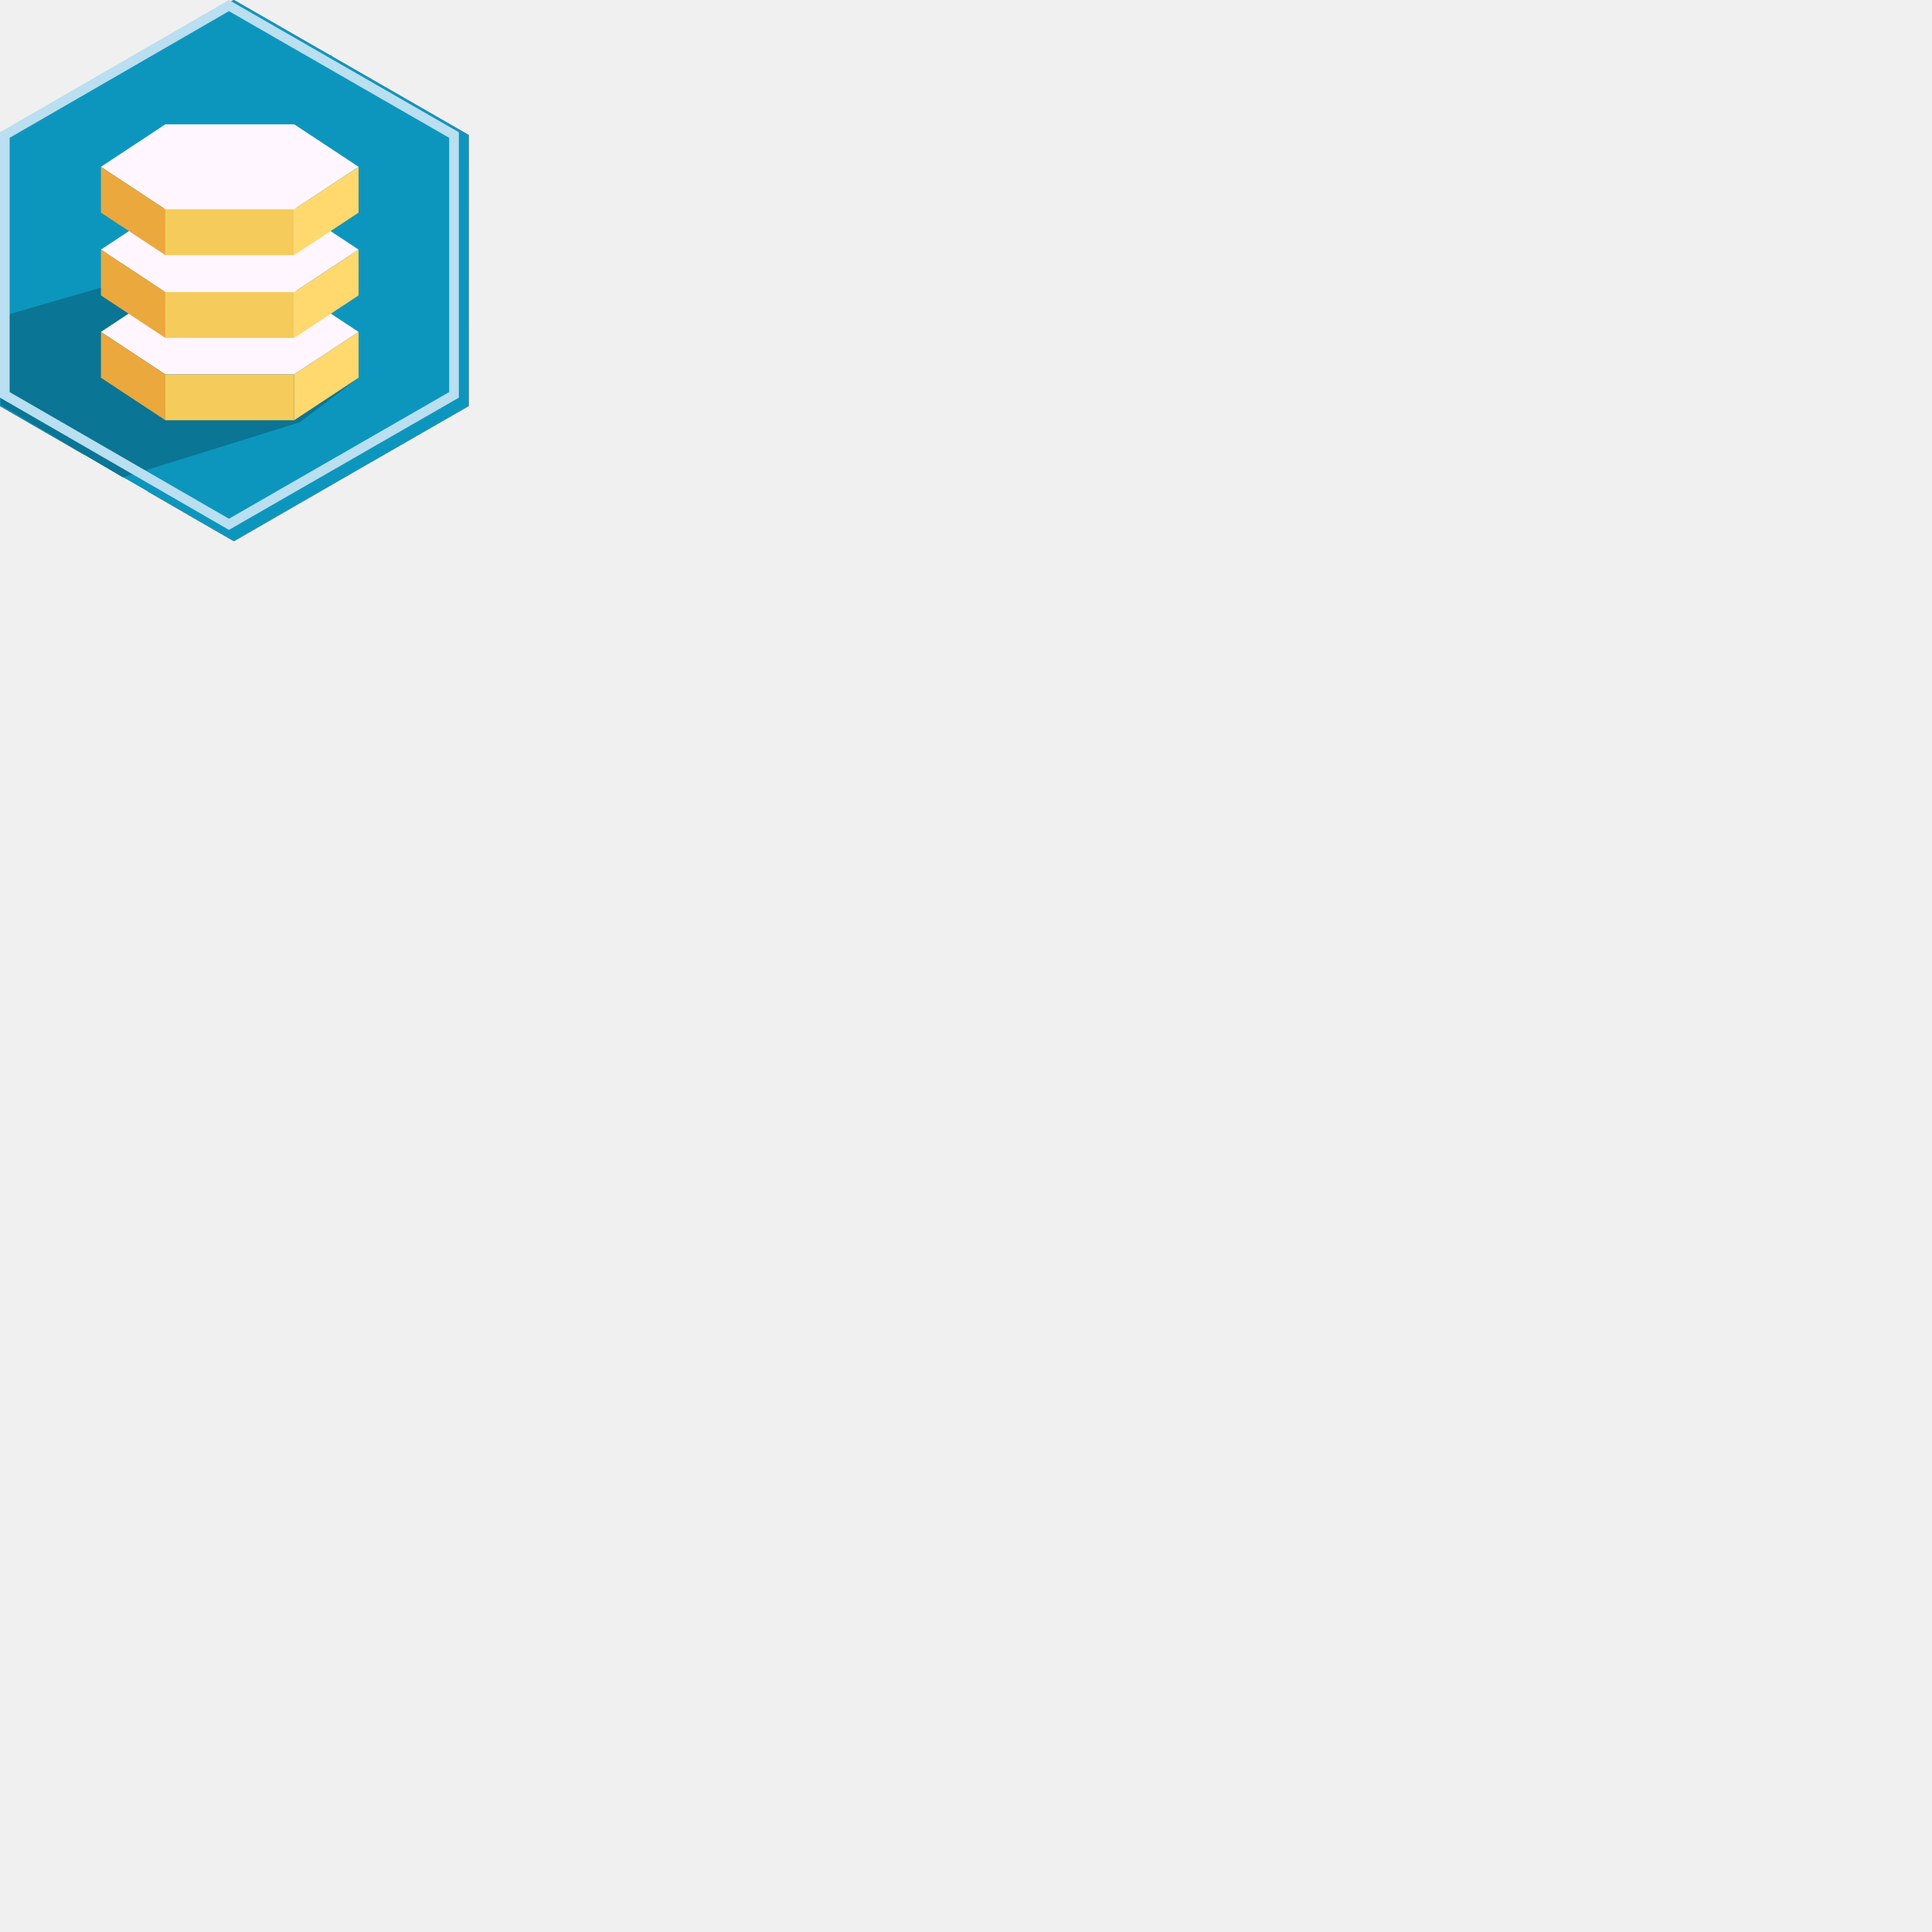
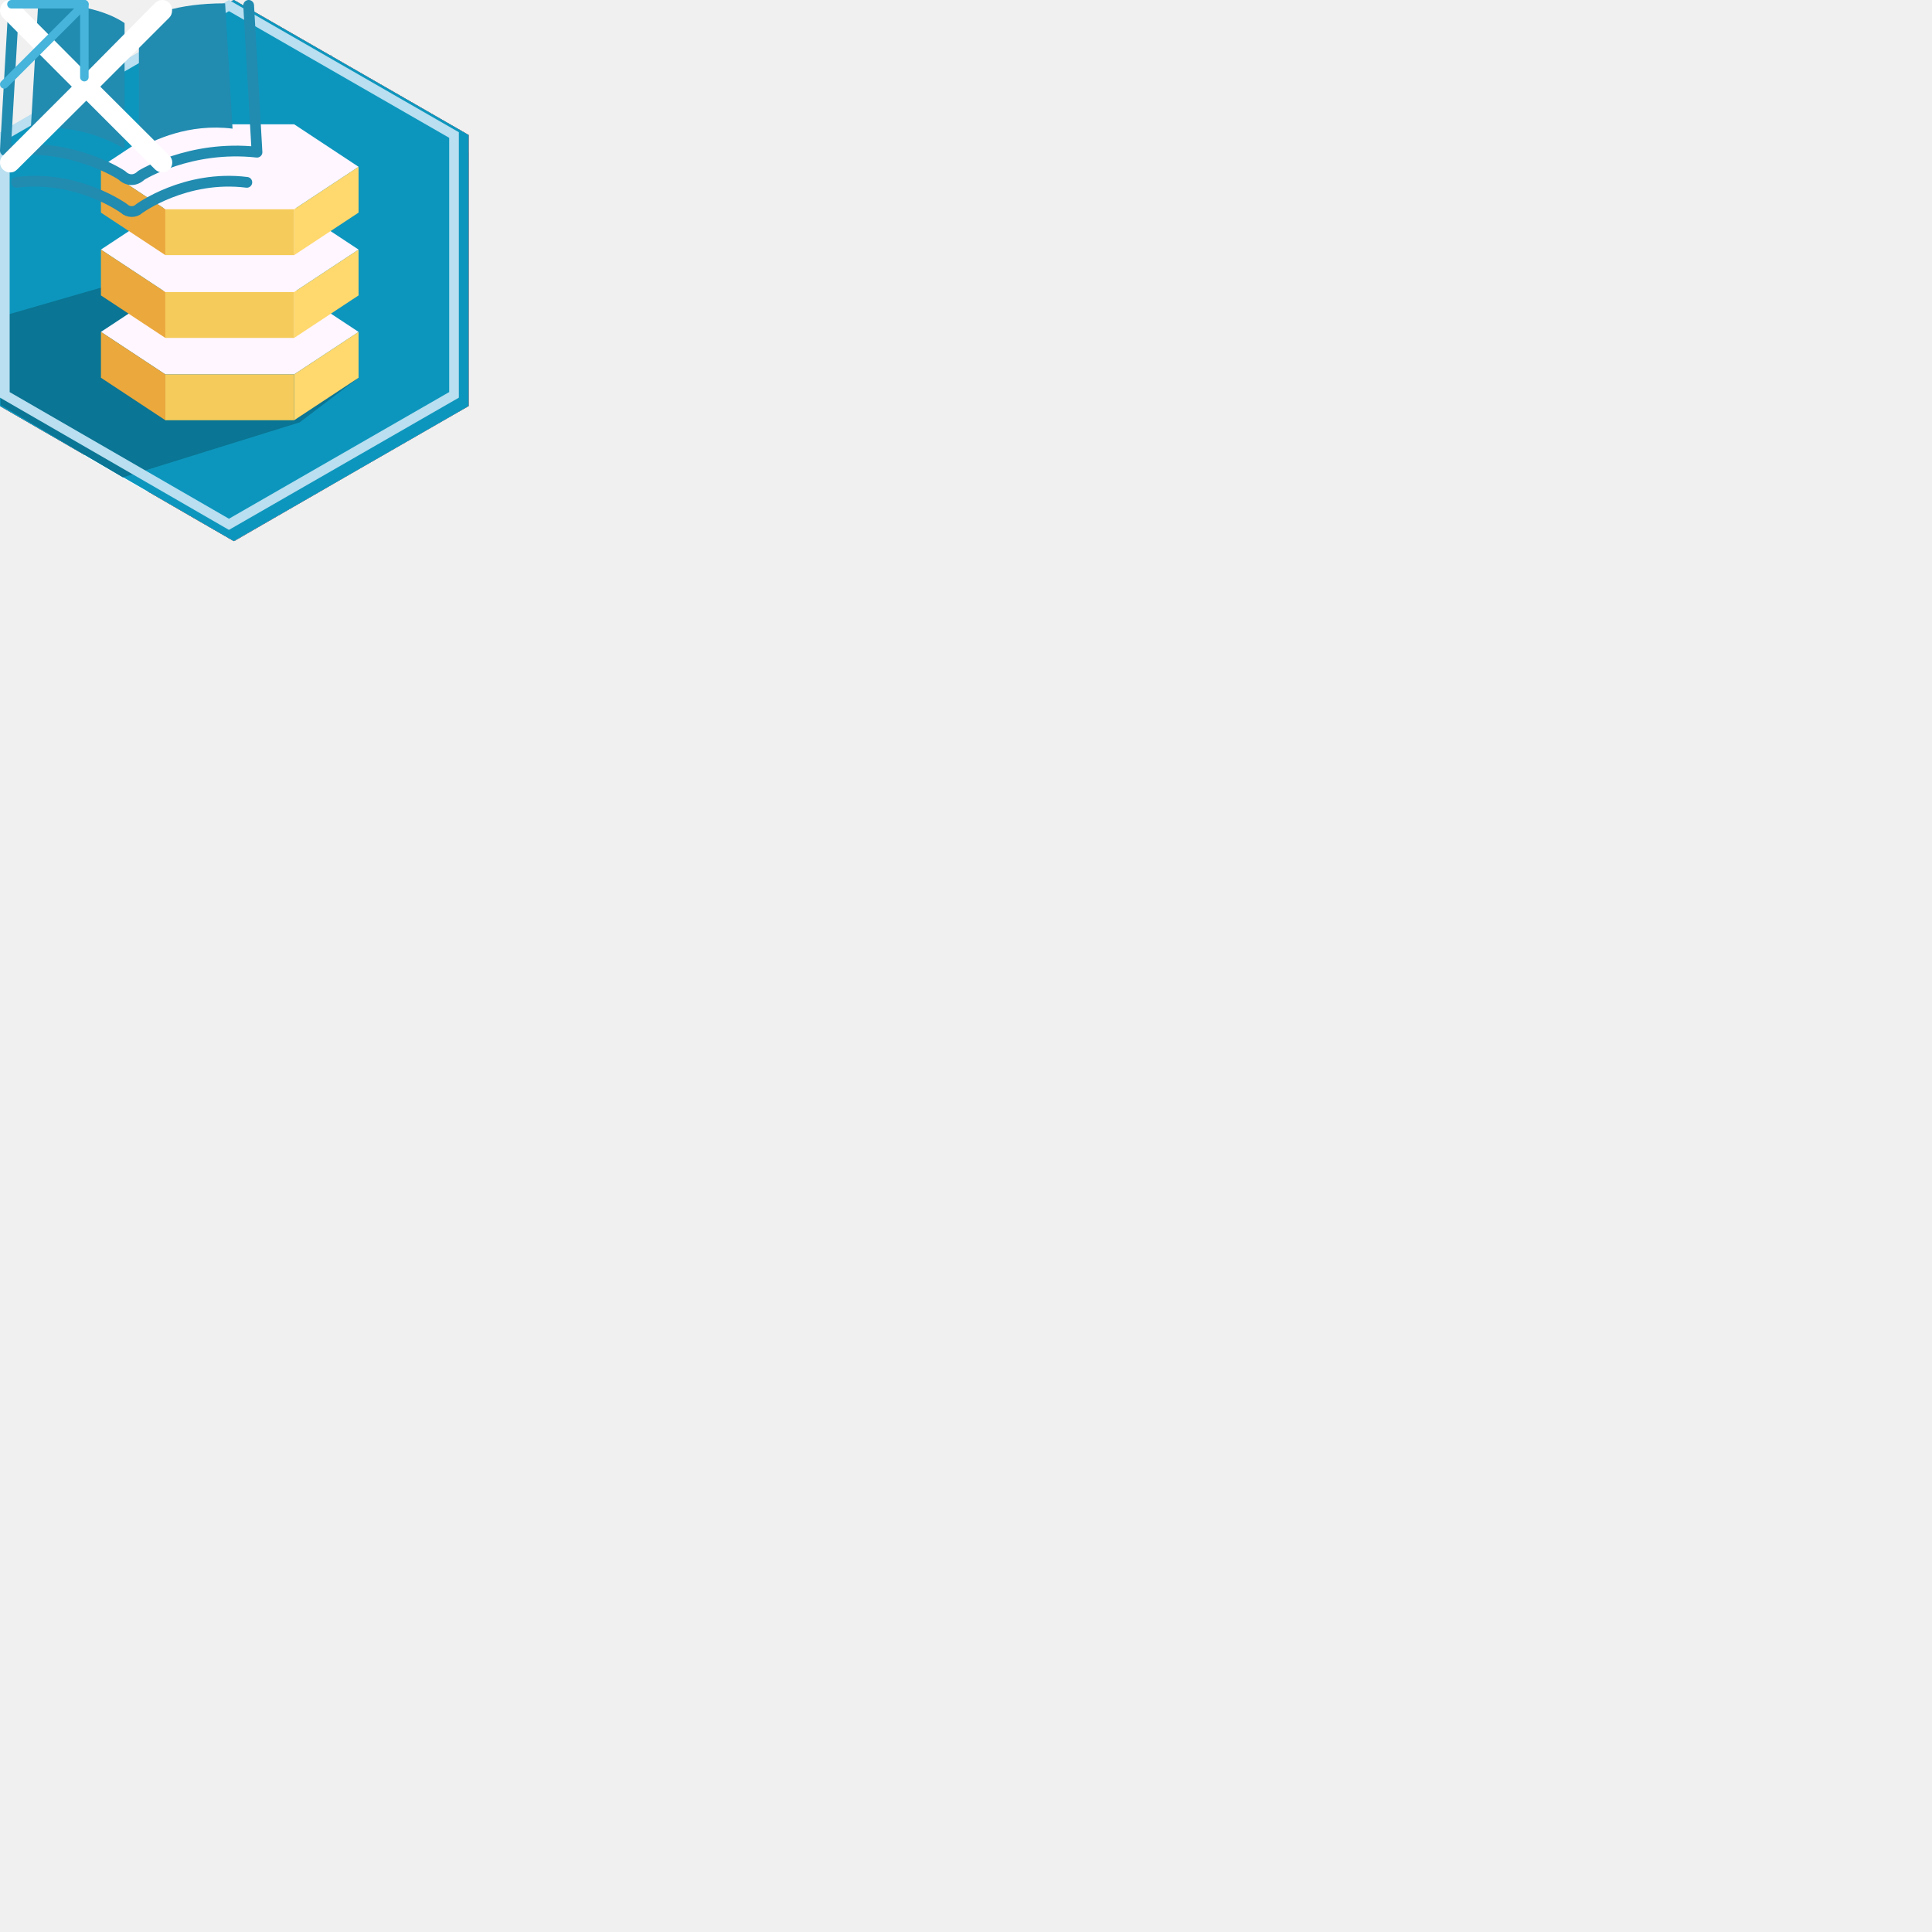
<svg xmlns="http://www.w3.org/2000/svg" xmlns:xlink="http://www.w3.org/1999/xlink" version="1.1" id="Layer_1" x="0px" y="0px" viewBox="0 0 200 200" style="enable-background:new 0 0 200 200;" xml:space="preserve">
  <style type="text/css">
	.st0{fill:#F06368;stroke:#F06368;stroke-width:2;stroke-miterlimit:10;}
	.st1{fill:#CA2128;}
	.st2{fill:url(#SVGID_1_);}
	.st3{fill:#BE2227;}
	.st4{fill:url(#SVGID_2_);}
	.st5{fill:#621310;}
	.st6{fill:url(#SVGID_3_);}
	.st7{fill:#D32034;}
	.st8{fill:url(#SVGID_4_);}
	.st9{fill:url(#SVGID_5_);}
	.st10{fill:url(#SVGID_6_);}
	.st11{fill:url(#SVGID_7_);}
	.st12{fill:#EF4C53;}
	.st13{opacity:0.61;fill:url(#SVGID_8_);enable-background:new    ;}
	.st14{fill:url(#SVGID_9_);}
	.st15{fill:url(#SVGID_10_);}
	.st16{fill:#8FC733;stroke:#8FC733;stroke-width:2;stroke-miterlimit:10;}
	.st17{fill:#FFFFFF;}
	.st18{fill:#8FC733;}
	.st19{fill:#A1CCCC;stroke:#A1CCCC;stroke-width:2;stroke-miterlimit:10;}
	.st20{fill:#FFA3A9;}
	.st21{fill:none;stroke:#C4C9C9;stroke-width:2;stroke-miterlimit:10;}
	.st22{fill:#ABB0B0;}
	.st23{fill:#FFCC66;stroke:#FFCC66;stroke-width:2;stroke-miterlimit:10;}
	.st24{fill:#3672A7;}
	.st25{fill:#F1AA1D;}
	.st26{fill:#DFDFDF;stroke:#DFDFDF;stroke-width:2;stroke-miterlimit:10;}
	.st27{fill:#4A81AB;}
	.st28{fill:#5EA5DB;}
	.st29{fill:#AAC1D6;}
	.st30{fill:none;stroke:#5EA5DB;stroke-width:2;stroke-miterlimit:10;}
	.st31{fill:none;stroke:#5EA5DB;stroke-width:2;stroke-miterlimit:10;stroke-dasharray:3.581,2.387;}
	.st32{fill:none;stroke:#5EA5DB;stroke-width:2;stroke-miterlimit:10;stroke-dasharray:3.119,2.079;}
	.st33{fill:none;stroke:#5EA5DB;stroke-width:2;stroke-miterlimit:10;stroke-dasharray:3.119,2.08;}
	.st34{fill:none;stroke:#5EA5DB;stroke-width:2;stroke-miterlimit:10;stroke-dasharray:3.12,2.08;}
	.st35{fill:#B07C5C;stroke:#B07C5C;stroke-width:2;stroke-miterlimit:10;}
	.st36{fill:#DFDFDF;}
	.st37{clip-path:url(#SVGID_12_);fill:#D69F72;}
	.st38{clip-path:url(#SVGID_14_);fill:#B37E5D;}
	.st39{fill:none;stroke:#FFFFFF;stroke-width:3;stroke-miterlimit:10;}
	.st40{fill:none;stroke:#DFDFDF;stroke-linecap:round;stroke-miterlimit:10;}
	.st41{fill:none;stroke:#FFFFFF;stroke-width:2;stroke-miterlimit:10;}
	.st42{fill:#9CB3F0;stroke:#9CB3F0;stroke-width:2;stroke-miterlimit:10;}
	.st43{fill:#52638F;}
	.st44{fill:#374E78;}
	.st45{fill:#2D3652;}
	.st46{fill:#FF3030;stroke:#FF3030;stroke-width:2;stroke-miterlimit:10;}
	.st47{fill:#B32222;}
	.st48{fill:#FF0000;}
	.st49{fill:#5ECC81;stroke:#5ECC81;stroke-width:2;stroke-miterlimit:10;}
	.st50{fill:#1F8B35;}
	.st51{fill:#2BA240;}
	.st52{fill:none;stroke:#D6CBA6;stroke-miterlimit:10;}
	.st53{fill:#7197EE;stroke:#7197EE;stroke-width:2;stroke-miterlimit:10;}
	.st54{fill:#4A67A8;}
	.st55{fill:#FFC88D;}
	.st56{fill:url(#path3352_1_);}
	.st57{fill:url(#path4028_1_);}
	.st58{fill:#002B64;}
	.st59{fill:#678AD9;}
	.st60{fill:#394E80;}
	.st61{fill:#C7FFFA;}
	.st62{fill:#D1DEE8;stroke:#D1DEE8;stroke-width:2;stroke-miterlimit:10;}
	.st63{fill:#3D8EC9;}
	.st64{fill:#2C668F;}
	.st65{fill:#DB2317;stroke:#DB2317;stroke-width:2;stroke-miterlimit:10;}
	.st66{fill:#AB1B12;}
	.st67{fill:#FF3226;}
	.st68{fill:#F25C5C;stroke:#F25C5C;stroke-width:2;stroke-miterlimit:10;}
	.st69{fill:#FCFCFC;}
	.st70{fill:#FF8754;}
	.st71{fill:#35C7F0;stroke:#35C7F0;stroke-width:2;stroke-miterlimit:10;}
	.st72{fill:#FFD56B;}
	.st73{fill:#FFEE9E;}
	.st74{fill:#FFFCE6;}
	.st75{fill:#0D96BD;stroke:#0D96BD;stroke-width:2;stroke-miterlimit:10;}
	.st76{fill:#0A7594;}
	.st77{fill:#FFF6FF;}
	.st78{fill:#FFD86E;}
	.st79{fill:#F5CC5B;}
	.st80{fill:#EBA83D;}
	.st81{fill:none;stroke:#B9DFF0;stroke-miterlimit:10;}
+ 	.st82{fill:none;stroke:#218BB0;stroke-width:1.113;stroke-linecap:round;stroke-linejoin:round;}
+ 	.st83{fill:#218BB0;}
+ 	.st84{fill:none;stroke:#46B4DB;stroke-width:0.88;stroke-linecap:round;stroke-linejoin:round;}
</style>
  <g id="hex-ruby_x60_49x57">
    <polygon id="_x3E_bg" class="st0" points="47.5,41.454 24.2,54.854 1,41.454 1,14.554 24.2,1.154 47.5,14.554  " />
    <path class="st1" d="M25,34.354" />
-     <linearGradient id="SVGID_1_" gradientUnits="userSpaceOnUse" x1="38.748" y1="-769.85" x2="29.896" y2="-812.843" gradientTransform="matrix(1 0 0 1 0 840)">
+     <linearGradient id="SVGID_1_" gradientUnits="userSpaceOnUse" x1="38.748" y1="971.85" x2="29.896" y2="1014.843" gradientTransform="matrix(1 0 0 -1 0 1042)">
      <stop offset="0" style="stop-color:#EF4C53" />
      <stop offset="0.165" style="stop-color:#EB4A51" />
      <stop offset="0.336" style="stop-color:#DE454B" />
      <stop offset="0.51" style="stop-color:#CA3D41" />
      <stop offset="0.687" style="stop-color:#AC3133" />
      <stop offset="0.863" style="stop-color:#872221" />
      <stop offset="1" style="stop-color:#651410" />
    </linearGradient>
    <polygon class="st2" points="37.9,34.354 30.6,25.754 25,35.054  " />
    <polygon class="st3" points="30.6,25.754 36.5,21.854 37.9,34.354  " />
-     <linearGradient id="SVGID_2_" gradientUnits="userSpaceOnUse" x1="55.923" y1="-803.806" x2="34.114" y2="-815.501" gradientTransform="matrix(1 0 0 1 0 840)">
+     <linearGradient id="SVGID_2_" gradientUnits="userSpaceOnUse" x1="55.923" y1="1005.806" x2="34.114" y2="1017.501" gradientTransform="matrix(1 0 0 -1 0 1042)">
      <stop offset="0" style="stop-color:#EF4C53" />
      <stop offset="0.165" style="stop-color:#EB4A51" />
      <stop offset="0.336" style="stop-color:#DE454B" />
      <stop offset="0.51" style="stop-color:#CA3D41" />
      <stop offset="0.687" style="stop-color:#AC3133" />
      <stop offset="0.863" style="stop-color:#872221" />
      <stop offset="1" style="stop-color:#651410" />
    </linearGradient>
    <polygon class="st4" points="37.9,34.354 44,25.754 36.5,17.954 36.5,21.854  " />
    <polygon class="st5" points="12.1,34.354 19.4,25.754 25,35.054  " />
    <polygon class="st3" points="19.4,25.754 13.4,21.854 12.1,34.354  " />
    <polygon class="st3" points="19.4,25.754 13.4,21.854 12.1,34.354  " />
-     <linearGradient id="SVGID_3_" gradientUnits="userSpaceOnUse" x1="10.871" y1="-806.807" x2="14.561" y2="-813.073" gradientTransform="matrix(1 0 0 1 0 840)">
+     <linearGradient id="SVGID_3_" gradientUnits="userSpaceOnUse" x1="10.871" y1="1008.807" x2="14.561" y2="1015.073" gradientTransform="matrix(1 0 0 -1 0 1042)">
      <stop offset="0" style="stop-color:#FFFFFF" />
      <stop offset="1" style="stop-color:#FFFFFF;stop-opacity:0" />
    </linearGradient>
    <polygon class="st6" points="19.4,25.754 13.4,21.854 12.1,34.354  " />
    <polygon class="st7" points="12.1,33.654 5.9,25.754 13.4,17.954 13.4,21.854  " />
-     <linearGradient id="SVGID_4_" gradientUnits="userSpaceOnUse" x1="20.151" y1="-818.513" x2="9.336" y2="-812.204" gradientTransform="matrix(1 0 0 1 0 840)">
+     <linearGradient id="SVGID_4_" gradientUnits="userSpaceOnUse" x1="20.151" y1="1020.513" x2="9.336" y2="1014.204" gradientTransform="matrix(1 0 0 -1 0 1042)">
      <stop offset="0" style="stop-color:#FFFFFF" />
      <stop offset="1" style="stop-color:#FFFFFF;stop-opacity:0" />
    </linearGradient>
    <polygon class="st8" points="12.1,33.654 5.9,25.754 13.4,17.954 13.4,21.854  " />
-     <linearGradient id="SVGID_5_" gradientUnits="userSpaceOnUse" x1="5.879" y1="-810.298" x2="23.305" y2="-820.184" gradientTransform="matrix(1 0 0 1 0 840)">
+     <linearGradient id="SVGID_5_" gradientUnits="userSpaceOnUse" x1="5.879" y1="1012.298" x2="23.305" y2="1022.184" gradientTransform="matrix(1 0 0 -1 0 1042)">
      <stop offset="0" style="stop-color:#621310" />
      <stop offset="0.172" style="stop-color:#661312;stop-opacity:0.828" />
      <stop offset="0.351" style="stop-color:#731418;stop-opacity:0.649" />
      <stop offset="0.533" style="stop-color:#871621;stop-opacity:0.467" />
      <stop offset="0.717" style="stop-color:#A5182E;stop-opacity:0.283" />
      <stop offset="0.901" style="stop-color:#CA1A3F;stop-opacity:0.099" />
      <stop offset="1" style="stop-color:#E11C4A;stop-opacity:0" />
    </linearGradient>
    <polygon class="st9" points="12.1,33.654 5.9,25.754 13.4,17.954 13.4,21.854  " />
-     <linearGradient id="SVGID_6_" gradientUnits="userSpaceOnUse" x1="20.44" y1="-814.449" x2="26.862" y2="-810.215" gradientTransform="matrix(1 0 0 1 0 840)">
+     <linearGradient id="SVGID_6_" gradientUnits="userSpaceOnUse" x1="20.44" y1="1016.449" x2="26.862" y2="1012.215" gradientTransform="matrix(1 0 0 -1 0 1042)">
      <stop offset="0" style="stop-color:#EE3A3F" />
      <stop offset="1" style="stop-color:#AC2125" />
    </linearGradient>
    <polygon class="st10" points="25,25.754 19.4,25.754 19.4,25.754 25,35.054 30.6,25.754 30.6,25.754  " />
-     <linearGradient id="SVGID_7_" gradientUnits="userSpaceOnUse" x1="17.976" y1="-805.296" x2="27.318" y2="-814.806" gradientTransform="matrix(1 0 0 1 0 840)">
+     <linearGradient id="SVGID_7_" gradientUnits="userSpaceOnUse" x1="17.976" y1="1007.296" x2="27.318" y2="1016.806" gradientTransform="matrix(1 0 0 -1 0 1042)">
      <stop offset="0" style="stop-color:#FFFFFF" />
      <stop offset="1" style="stop-color:#FFFFFF;stop-opacity:0.42" />
    </linearGradient>
    <polygon class="st11" points="25,25.754 19.4,25.754 19.4,25.754 25,35.054 30.6,25.754 30.6,25.754  " />
    <polygon class="st12" points="31.4,14.854 25,14.854 18.5,14.854 13.4,17.954 13.4,21.854 19.4,25.754 25,25.754 30.6,25.754    36.5,21.854 36.5,17.954  " />
-     <linearGradient id="SVGID_8_" gradientUnits="userSpaceOnUse" x1="40.506" y1="-838.734" x2="23.36" y2="-818.19" gradientTransform="matrix(1 0 0 1 0 840)">
+     <linearGradient id="SVGID_8_" gradientUnits="userSpaceOnUse" x1="40.506" y1="1040.734" x2="23.36" y2="1020.19" gradientTransform="matrix(1 0 0 -1 0 1042)">
      <stop offset="0" style="stop-color:#FFFFFF" />
      <stop offset="1" style="stop-color:#FFFFFF;stop-opacity:0" />
    </linearGradient>
    <polygon class="st13" points="31.4,14.854 25,14.854 18.5,14.854 13.4,17.954 13.4,21.854 19.4,25.754 25,25.754 30.6,25.754    36.5,21.854 36.5,17.954  " />
    <polygon class="st1" points="25,35.054 25,43.854 37.9,34.354  " />
-     <linearGradient id="SVGID_9_" gradientUnits="userSpaceOnUse" x1="47.802" y1="-788.319" x2="14.157" y2="-806.36" gradientTransform="matrix(1 0 0 1 0 840)">
+     <linearGradient id="SVGID_9_" gradientUnits="userSpaceOnUse" x1="47.802" y1="990.319" x2="14.157" y2="1008.36" gradientTransform="matrix(1 0 0 -1 0 1042)">
      <stop offset="0" style="stop-color:#EF4C53" />
      <stop offset="0.165" style="stop-color:#EB4A51" />
      <stop offset="0.336" style="stop-color:#DE454B" />
      <stop offset="0.51" style="stop-color:#CA3D41" />
      <stop offset="0.687" style="stop-color:#AC3133" />
      <stop offset="0.863" style="stop-color:#872221" />
      <stop offset="1" style="stop-color:#651410" />
    </linearGradient>
    <polygon class="st14" points="25,35.054 25,35.054 12.1,34.354 25,43.854 25,43.854  " />
-     <linearGradient id="SVGID_10_" gradientUnits="userSpaceOnUse" x1="13.4" y1="-818.146" x2="13.4" y2="-818.146" gradientTransform="matrix(1 0 0 1 0 840)">
+     <linearGradient id="SVGID_10_" gradientUnits="userSpaceOnUse" x1="13.4" y1="1020.146" x2="13.4" y2="1020.146" gradientTransform="matrix(1 0 0 -1 0 1042)">
      <stop offset="0" style="stop-color:#EF4C53" />
      <stop offset="0.165" style="stop-color:#EB4A51" />
      <stop offset="0.336" style="stop-color:#DE454B" />
      <stop offset="0.51" style="stop-color:#CA3D41" />
      <stop offset="0.687" style="stop-color:#AC3133" />
      <stop offset="0.863" style="stop-color:#872221" />
      <stop offset="1" style="stop-color:#651410" />
    </linearGradient>
    <path class="st15" d="M13.4,21.854" />
  </g>
  <g id="hex-node_x60_49x57">
    <polygon id="_x3E_bg_2_" class="st16" points="47.5,41.454 24.2,54.854 1,41.454 1,14.554 24.2,1.154 47.5,14.554  " />
    <polygon class="st17" points="24.251,10.968 39.75,19.849 39.75,37.613 24.251,46.495 8.75,37.613 8.75,19.849  " />
    <path class="st18" d="M34.387,23.186c0-0.394-0.207-0.756-0.546-0.949l-9.045-5.423c-0.153-0.091-0.325-0.361-0.499-0.361   c-0.015,0-0.081,0-0.093,0c-0.173,0-0.344,0.271-0.499,0.361l-9.046,5.314c-0.337,0.193-0.547,0.609-0.547,1.004l0.02,14.044   c0,0.193,0.101,0.389,0.272,0.485c0.168,0.101,0.376,0.107,0.543,0.007l5.417-3.075c0.34-0.201,0.589-0.556,0.589-0.945V27.1   c0-0.391,0.165-0.752,0.504-0.945l2.268-1.32c0.17-0.098,0.346-0.146,0.537-0.146c0.186,0,0.372,0.048,0.539,0.146l2.447,1.32   c0.339,0.193,0.706,0.555,0.706,0.945v6.548c0,0.39,0.048,0.748,0.386,0.948l5.294,3.079c0.169,0.1,0.338,0.1,0.506,0   c0.167-0.097,0.251-0.278,0.251-0.472L34.387,23.186z" />
  </g>
  <g id="hex-memcached_x60_49x57">
    <polygon id="_x3E_bg_3_" class="st19" points="47.5,41.454 24.2,54.854 1,41.454 1,14.554 24.2,1.154 47.5,14.554  " />
    <path class="st17" d="M24.189,46.414c11.756,0,15.858-8.455,15.858-14.135c0-5.679-1.444-13.963-9.117-21.636   c0,5.336-0.058,12.069-6.252,12.069" />
    <path class="st17" d="M25.169,46.414c-11.756,0-15.858-8.455-15.858-14.135c0-5.679,1.443-13.963,9.116-21.636   c0,5.336,0.058,12.069,6.252,12.069" />
    <g>
      <circle class="st17" cx="33.413" cy="31.805" r="3.524" />
    </g>
    <g>
      <path class="st20" d="M33.413,28.689c1.721,0,3.118,1.394,3.118,3.116c0,1.723-1.397,3.118-3.118,3.118    c-1.722,0-3.118-1.395-3.118-3.118C30.294,30.083,31.691,28.689,33.413,28.689 M33.413,27.689c-2.271,0-4.118,1.846-4.118,4.116    c0,2.271,1.848,4.118,4.118,4.118c2.271,0,4.118-1.847,4.118-4.118C37.531,29.535,35.684,27.689,33.413,27.689L33.413,27.689z" />
    </g>
    <g>
      <polyline class="st21" points="24.781,34.753 24.781,40.718 21.245,44.203   " />
      <line class="st21" x1="28.696" y1="44.04" x2="25.143" y2="40.373" />
    </g>
    <g>
      <circle class="st17" cx="16.926" cy="31.805" r="3.524" />
    </g>
    <polygon class="st22" points="27.138,33.905 25.169,35.877 23.197,33.905  " />
    <g>
      <path class="st20" d="M16.927,28.689c1.721,0,3.118,1.394,3.118,3.116c0,1.723-1.397,3.118-3.118,3.118    c-1.722,0-3.119-1.395-3.119-3.118C13.808,30.083,15.205,28.689,16.927,28.689 M16.927,27.689c-2.271,0-4.119,1.846-4.119,4.116    c0,2.271,1.848,4.118,4.119,4.118c2.27,0,4.118-1.847,4.118-4.118C21.044,29.535,19.197,27.689,16.927,27.689L16.927,27.689z" />
    </g>
  </g>
  <g id="hex-python_x60_49x57">
    <polygon id="_x3E_bg_4_" class="st23" points="47.5,41.454 24.2,54.854 1,41.454 1,14.554 24.2,1.154 47.5,14.554  " />
    <polygon class="st24" points="24.192,17.371 15.584,17.371 15.584,13.769 19.418,9.72 29.737,9.72 33.756,13.916 33.756,24.086    29.989,27.892 17.996,27.892 13.671,32.254 13.671,37.743 9.8,37.251 6.02,33.633 6.02,23.671 10.405,19.284 24.192,19.284  " />
-     <rect x="20" y="12.452" transform="matrix(0.7073 -0.7069 0.7069 0.7073 -3.4237 18.9296)" class="st17" width="2.295" height="2.294" />
+     <rect x="19.997" y="12.454" transform="matrix(0.7073 -0.7069 0.7069 0.7073 -3.4257 18.9284)" class="st17" width="2.295" height="2.294" />
    <polygon class="st17" points="25.149,40.325 33.756,40.325 33.756,43.649 30.101,47.02 19.782,47.02 15.584,43.502 15.584,33.332    19.53,29.805 31.524,29.805 35.669,25.617 35.669,20.039 39.767,20.167 43.321,23.785 43.321,33.747 39.114,38.412 25.149,38.412     " />
-     <rect x="27.699" y="42.619" transform="matrix(0.7075 -0.7067 0.7067 0.7075 -22.492 33.1875)" class="st25" width="2.295" height="2.294" />
+     <rect x="27.697" y="42.621" transform="matrix(0.7075 -0.7067 0.7067 0.7075 -22.4945 33.1863)" class="st25" width="2.295" height="2.294" />
  </g>
  <g id="hex-storage_x60_49x57">
    <polygon id="_x3E_bg_5_" class="st26" points="47.5,41.454 24.2,54.854 1,41.454 1,14.554 24.2,1.154 47.5,14.554  " />
    <polygon class="st27" points="35.052,37.296 35.052,33.456 24.052,41.55 24.052,45.688  " />
    <polyline class="st28" points="24.127,41.6 9.052,30.553 9.052,34.865 24.014,45.893  " />
    <polygon class="st17" points="20.537,23.258 9.501,30.553 24.352,41.693 35.061,33.456  " />
    <polygon class="st29" points="14.998,26.916 29.426,37.865 35.061,33.456 20.612,22.354  " />
    <polygon class="st27" points="38.052,26.193 38.052,22.354 28.052,30.147 28.052,34.286  " />
    <polyline class="st28" points="27.97,30.198 13.052,19.15 13.052,23.463 27.937,34.491  " />
    <polygon class="st17" points="23.803,12.155 13.186,19.15 28.037,30.29 38.326,22.354  " />
    <g>
      <g>
        <line class="st30" x1="34.851" y1="6.521" x2="33.609" y2="7.362" />
        <line class="st31" x1="31.632" y1="8.7" x2="27.678" y2="11.375" />
        <line class="st30" x1="26.69" y1="12.044" x2="25.447" y2="12.885" />
      </g>
    </g>
    <g>
      <g>
        <line class="st30" x1="39.687" y1="9.64" x2="38.445" y2="10.48" />
        <line class="st31" x1="36.468" y1="11.818" x2="32.514" y2="14.494" />
        <line class="st30" x1="31.525" y1="15.163" x2="30.283" y2="16.003" />
      </g>
    </g>
    <g>
      <g>
        <line class="st30" x1="44.523" y1="12.758" x2="43.28" y2="13.599" />
        <line class="st31" x1="41.303" y1="14.936" x2="37.349" y2="17.612" />
        <line class="st30" x1="36.361" y1="18.281" x2="35.118" y2="19.122" />
      </g>
    </g>
    <g>
      <g>
        <line class="st30" x1="12.583" y1="37.26" x2="11.368" y2="38.14" />
        <line class="st32" x1="9.685" y1="39.361" x2="6.318" y2="41.801" />
        <line class="st30" x1="5.476" y1="42.412" x2="4.261" y2="43.292" />
      </g>
    </g>
    <g>
      <g>
        <line class="st30" x1="17.419" y1="40.378" x2="16.205" y2="41.259" />
        <line class="st33" x1="14.521" y1="42.479" x2="11.153" y2="44.92" />
        <line class="st30" x1="10.311" y1="45.53" x2="9.097" y2="46.41" />
      </g>
    </g>
    <g>
      <g>
        <line class="st30" x1="22.256" y1="43.497" x2="21.041" y2="44.377" />
        <line class="st34" x1="19.357" y1="45.597" x2="15.989" y2="48.038" />
        <line class="st30" x1="15.147" y1="48.648" x2="13.932" y2="49.528" />
      </g>
    </g>
  </g>
  <g id="hex-java_x60_49x57">
    <polygon id="_x3E_bg_6_" class="st35" points="47.5,41.454 24.2,54.854 1,41.454 1,14.554 24.2,1.154 47.5,14.554  " />
    <ellipse class="st17" cx="22.976" cy="41.2" rx="7.22" ry="4.779" />
    <ellipse class="st36" cx="22.978" cy="26.773" rx="12.512" ry="6.73" />
    <g>
      <g>
-         <defs>
-           <ellipse id="SVGID_11_" cx="22.976" cy="29.278" rx="10.351" ry="5.568" />
-         </defs>
-         <clipPath id="SVGID_12_">
-           <use xlink:href="#SVGID_11_" style="overflow:visible;" />
-         </clipPath>
-         <ellipse class="st37" cx="22.976" cy="29.278" rx="10.351" ry="5.568" />
-       </g>
-       <g>
-         <defs>
-           <ellipse id="SVGID_13_" cx="22.976" cy="29.278" rx="10.351" ry="5.568" />
-         </defs>
-         <clipPath id="SVGID_14_">
-           <use xlink:href="#SVGID_13_" style="overflow:visible;" />
-         </clipPath>
-         <path class="st38" d="M38.941,21.708H12.99v6.722c1.913-1.284,4.707-2.108,7.992-2.108c4.483,0,8.241,1.618,9.679,3.762     C30.661,30.084,38.308,29.359,38.941,21.708z" />
+         <g>
+           <defs>
+             <ellipse id="SVGID_11_" cx="22.976" cy="29.278" rx="10.351" ry="5.568" />
+           </defs>
+           <clipPath id="SVGID_12_">
+             <use xlink:href="#SVGID_11_" style="overflow:visible;" />
+           </clipPath>
+           <ellipse class="st37" cx="22.976" cy="29.278" rx="10.351" ry="5.568" />
+         </g>
+       </g>
+       <g>
+         <g>
+           <defs>
+             <ellipse id="SVGID_13_" cx="22.976" cy="29.278" rx="10.351" ry="5.568" />
+           </defs>
+           <clipPath id="SVGID_14_">
+             <use xlink:href="#SVGID_13_" style="overflow:visible;" />
+           </clipPath>
+           <path class="st38" d="M38.941,21.708H12.99v6.722c1.913-1.284,4.707-2.108,7.992-2.108c4.483,0,8.241,1.618,9.679,3.762      C30.661,30.084,38.308,29.359,38.941,21.708z" />
+         </g>
      </g>
    </g>
    <path class="st17" d="M29.909,41.791c-0.876,1.913-3.648,2.376-6.933,2.376s-6.061-0.876-6.933-2.169l-0.169,0.037   c-6.427-8.03-5.752-15.024-5.752-15.024l0.248-0.45c0,3.717,5.527,6.942,12.436,6.942c6.911,0,12.599-3.013,12.599-6.73l0.04,0.099   C35.445,26.872,36.336,34.14,29.909,41.791L29.909,41.791L29.909,41.791z" />
    <g>
      <path class="st17" d="M22.977,22.043c6.017,0,10.513,2.498,10.513,4.731c0,2.233-4.496,4.73-10.513,4.73    c-6.016,0-10.511-2.497-10.511-4.73C12.466,24.54,16.961,22.043,22.977,22.043 M22.977,20.043c-6.909,0-12.511,3.014-12.511,6.731    s5.602,6.73,12.511,6.73c6.911,0,12.513-3.013,12.513-6.73S29.888,20.043,22.977,20.043L22.977,20.043z" />
    </g>
    <path class="st39" d="M35.275,27.45c3.299,0,5.969,2.678,5.969,5.975c0,3.298-2.675,5.975-5.973,5.975s-5.067,0-5.067,0" />
    <path class="st39" d="M35.275,27.45c3.299,0,5.969,2.678,5.969,5.975c0,3.298-2.675,5.975-5.973,5.975s-5.067,0-5.067,0" />
    <path class="st40" d="M35.319,28.082c2.14,0,3.985,1.26,4.835,3.078" />
    <line class="st40" x1="31.161" y1="40.356" x2="36.899" y2="40.356" />
    <path class="st40" d="M16.613,40.291c-2.69-3.603-3.742-6.888-4.154-8.915" />
    <path class="st41" d="M32.281,10.727c-1.13,3.81-4.087,6.277-5.478,7.438" />
    <path class="st41" d="M16.613,19.217c-0.626-4.485,1.974-6.653,4.063-8.396c0.631-0.528,1.125-0.976,1.5-1.378" />
    <path class="st41" d="M27.686,5.665c1.197,4.537-2.15,7.328-3.947,8.828c-2.146,1.79-2.624,2.38-2.389,4.063" />
  </g>
  <g id="hex-php_x60_49x57">
    <polygon id="_x3E_bg_7_" class="st42" points="47.5,41.454 24.2,54.854 1,41.454 1,14.554 24.2,1.154 47.5,14.554  " />
    <polyline class="st43" points="31.311,33.557 24.25,56.021 48.475,41.979 48.524,15.809 37.646,14.264  " />
    <polygon class="st44" points="40.547,17.259 47.282,27.064 36.617,45.395 32.767,36.805  " />
    <polygon class="st43" points="18.505,15.446 24.27,10.384 29.895,11.227 37.066,10.384 45.46,26.962 36.865,38.95 28.05,34.886    29.332,27.116 28.05,33.503 24.888,33.296 22.326,36.017 20.536,35.722 20.366,33.776 18.505,34.709 16.395,43.458 12.082,44.501    3.6,38.981 6.403,37.671 11.646,40.356 13.583,38.981 11.895,27.883  " />
    <polygon class="st17" points="20.883,27.364 22.161,29.647 17.986,30.597 8.652,23.425 10.033,22.722 17.966,27.89  " />
    <polygon class="st17" points="10.732,29.013 7.92,29.013 3.28,25.153 2.295,25.895 7.217,30.608 11.294,31.058  " />
    <circle class="st45" cx="24.233" cy="21.2" r="1.823" />
    <polygon class="st44" points="31.311,18.544 28.269,33.557 25.449,33.375  " />
  </g>
  <g id="hex-couch-db_x60_49x57">
    <polygon id="_x3E_bg_8_" class="st46" points="47.5,41.454 24.2,54.854 1,41.454 1,14.554 24.2,1.154 47.5,14.554  " />
    <g>
      <polygon class="st47" points="4.39,39.073 44.109,39.073 44.109,23.724 41.627,23.724 41.627,16.334 7.153,16.334 7.153,23.783     4.39,23.783   " />
      <polygon class="st48" points="39.1,25.081 39.1,18.472 9.716,18.472 9.716,23.96 7.233,23.96 7.233,36.763 9.716,36.763     11.274,36.763 35.637,36.763 39.1,36.763 41.467,36.763 41.467,25.081   " />
      <polygon class="st47" points="11.274,32.456 11.274,38.238 37.195,38.238 37.195,32.042 19.01,34.109   " />
      <polygon class="st47" points="11.274,24.904 11.274,28.798 17.762,30.974 37.195,29.093 37.195,25.14 33.155,27.618     26.458,24.904 18.665,26.32   " />
      <polygon class="st17" points="8.388,22.441 11.562,21.187 10.351,19.888 10.351,15.298 14.853,15.298 14.853,20.005     20.613,15.326 27.958,16.851 28.131,18.472 25.822,18.472 24.667,18.472 21.838,18.472 18.722,21.777 20.684,24.372 27.38,22.072     33.327,26.968 36.733,27.765 37.195,29.093 31.306,29.683 31.018,28.857 30.675,28.689 26.92,26.378 20.269,30.511 21.365,40.915     18.086,41.04 15.546,30.214 14.45,29.859 11.216,25.318 9.658,25.318 9.658,26.437 8.85,26.083 8.85,27.765 7.233,27.146     7.233,23.781   " />
    </g>
  </g>
  <g id="hex-mongo-db_x60_49x57">
    <polygon id="_x3E_bg_1_" class="st49" points="47.5,41.454 24.2,54.854 1,41.454 1,14.554 24.2,1.154 47.5,14.554  " />
    <path class="st50" d="M24.2,10.454v32c0,0,8.6-3.6,8.6-15.8S24.2,10.454,24.2,10.454z" />
    <path class="st51" d="M24.2,10.454v32c0,0-8.6-3.6-8.6-15.8S24.2,10.454,24.2,10.454z" />
    <line class="st52" x1="24.2" y1="42.454" x2="24.2" y2="46.654" />
  </g>
  <g id="hex-maria-db_x60_49x57">
    <polygon id="_x3E_bg_9_" class="st53" points="47.5,41.454 24.2,54.854 1,41.454 1,14.554 24.2,1.154 47.5,14.554  " />
    <circle class="st17" cx="21.705" cy="10.382" r="0.752" />
    <circle class="st17" cx="26.121" cy="6.755" r="0.752" />
    <circle class="st17" cx="10.18" cy="12.701" r="0.752" />
    <circle class="st17" cx="45.075" cy="26.095" r="0.752" />
    <polygon class="st54" points="24.144,55.892 5.697,45.179 43.029,45.195  " />
    <path id="path3352_5_" class="st55" d="M20.981,54.17c0,0,3.449-17.216,5.119-19.816c1.786-2.778,4.565-4.491,7.102-6.271   c2.883-2.023,5.455-4.132,5.898-7.986c-3.04-0.281-3.743-0.984-4.192-2.516c-1.522,0.857-2.922,1.041-4.504,1.088   c-1.372,0.042-2.879-0.02-4.72,0.17C12.238,20.22,1.9,43.099,1.9,43.099L20.981,54.17z" />
-     <radialGradient id="path3352_1_" cx="134.691" cy="212.618" r="22.823" gradientTransform="matrix(0.3794 -0.9252 -0.3629 -0.1488 51.817 202.0306)" gradientUnits="userSpaceOnUse">
+     <radialGradient id="path3352_1_" cx="407.59" cy="-830.961" r="22.823" gradientTransform="matrix(0.3794 -0.9252 0.3629 0.1488 172.6758 546.5262)" gradientUnits="userSpaceOnUse">
      <stop offset="0" style="stop-color:#543824" />
      <stop offset="1" style="stop-color:#8B5E3C;stop-opacity:0" />
    </radialGradient>
    <path id="path3352_2_" class="st56" d="M20.981,54.17c0,0,3.449-17.216,5.119-19.816c1.786-2.778,4.565-4.491,7.102-6.271   c2.883-2.023,5.455-4.132,5.898-7.986c-3.04-0.281-3.743-0.984-4.192-2.516c-1.522,0.857-2.922,1.041-4.504,1.088   c-1.372,0.042-2.879-0.02-4.72,0.17C12.238,20.22,1.9,43.099,1.9,43.099L20.981,54.17z" />
-     <radialGradient id="path4028_1_" cx="658.712" cy="-307.139" r="12.954" gradientTransform="matrix(0.108 0.3929 -1.445 0.397 -489.6873 -118.9556)" gradientUnits="userSpaceOnUse">
+     <radialGradient id="path4028_1_" cx="408.22" cy="245.264" r="12.954" gradientTransform="matrix(0.108 0.3929 1.445 -0.397 -373.2253 -45.1015)" gradientUnits="userSpaceOnUse">
      <stop offset="0" style="stop-color:#FFFFFF" />
      <stop offset="1" style="stop-color:#FFFFFF;stop-opacity:0" />
    </radialGradient>
    <path id="path4028_3_" class="st57" d="M34.914,17.575c-1.522,0.857-2.919,1.046-4.5,1.094c-1.372,0.041-2.891-0.021-4.731,0.168   c-5.668,0.582-11.003,5.378-14.076,9.019l12.52,12.641c0.654-2.819,1.259-5.022,1.977-6.14c1.785-2.78,4.57-4.488,7.107-6.268   c2.883-2.022,5.444-4.137,5.888-7.99C36.058,19.817,35.364,19.106,34.914,17.575z" />
    <path id="path3880_6_" class="st58" d="M20.622,25.135c2.155,1.872,6.678,0.37,5.87-3.354   C23.143,21.505,21.203,22.64,20.622,25.135z" />
    <path id="path3880_5_" class="st17" d="M23.654,23.285c0.487,0.424,1.51,0.084,1.328-0.758   C24.223,22.465,23.785,22.721,23.654,23.285z" />
    <path id="path3882_3_" class="st59" d="M35.063,23.313c-0.05,0.878-0.337,2.105,0.44,3.963c0.13,0.319-0.024,0.64-0.232,0.151   c-0.739-1.821-0.578-2.813-0.489-4.064C34.849,22.841,35.067,22.952,35.063,23.313z" />
    <path id="path3884_3_" class="st59" d="M34.065,23.344c-0.232,1.108-0.975,3.245-0.351,5.755c0.104,0.432-0.15,0.811-0.322,0.148   c-0.585-2.458-0.043-4.316,0.312-5.893C33.883,22.7,34.14,22.886,34.065,23.344z" />
    <path id="path3888_3_" class="st59" d="M32.961,23.201c-0.385,1.073-1.617,4.608-1.349,7.184c0.043,0.443-0.262,0.79-0.337,0.107   c-0.236-2.525,0.758-5.811,1.325-7.329C32.872,22.538,33.099,22.757,32.961,23.201z" />
    <path class="st60" d="M34.914,17.575c0,0,2.307-2.483,3.569-2.386c0.685,0.053,1.056,0.275,1.372,1.193   c0.316,0.918-0.757,3.716-0.757,3.716s-1.987,0.158-3.042-0.37S34.914,17.575,34.914,17.575z" />
    <polygon class="st17" points="47.325,42.715 37.515,48.371 36.052,49.188 36.74,41.252 41.27,34.212 43.86,37.902 45.86,41.152     " />
    <polygon class="st61" points="39.688,39.021 40.33,43.161 37.515,48.371 36.061,49.204 33.785,50.513 37.874,36.539 41.38,34.263     " />
  </g>
  <g id="hex-postgres-db_x60_49x57">
    <polygon id="_x3E_bg_10_" class="st62" points="47.5,41.454 24.2,54.854 1,41.454 1,14.554 24.2,1.154 47.5,14.554  " />
    <path class="st63" d="M21.8,37.488v8.942c0,2.159,1.757,3.916,3.916,3.916s3.916-1.757,3.916-3.916v-8.732   c0-1.853,1.42-3.38,3.229-3.552V23.632c0-5.243-4.265-9.509-9.509-9.509c-5.242,0-9.508,4.266-9.508,9.509v8.548   c0,1.385,0.982,2.49,2.285,2.635c0.608-0.444,1.342-0.685,2.103-0.685c1.897,0,3.454,1.488,3.563,3.359L21.8,37.488L21.8,37.488z" />
    <circle class="st64" cx="29.536" cy="24.606" r="3.325" />
    <path class="st64" d="M26.541,25.987c0,0,4.65,5.623,4.65,8.76c0,0,0.713-0.584,1.67-0.602v-9.539" />
    <circle class="st64" cx="17.766" cy="25.077" r="3.865" />
    <path class="st64" d="M21.631,25.077c0,3.547-3.092,5.275-3.092,8.958c0,0-2.138,0.286-2.41,0.779c0,0-0.681,0.084-1.545-0.779   s-0.74-1.856-0.74-1.856v-6.784" />
    <circle class="st63" cx="17.903" cy="24.605" r="1.299" />
    <circle class="st64" cx="23.097" cy="37.48" r="1.284" />
    <rect x="21.813" y="37.48" class="st64" width="2.569" height="9.253" />
    <circle class="st64" cx="25.716" cy="49.016" r="1.297" />
    <path class="st64" d="M24.382,46.733c0,0.897,0.281,0.986,1.334,0.986s0,2.594,0,2.594c-2.448,0-3.903-2.113-3.903-3.58" />
    <path class="st63" d="M17.299,11.992c-7.262,0-13.148,5.887-13.148,13.148c0,5.065,2.868,9.453,7.066,11.646v-4.197   c-0.01-0.136-0.02-0.271-0.02-0.409v-8.548c0-5.258,3.362-9.732,8.043-11.424c0.011-0.016,0.031-0.033,0.043-0.049   C18.635,12.059,17.976,11.992,17.299,11.992z" />
    <path class="st63" d="M18.168,36.264c-1.029-0.146-1.983,0.569-2.13,1.598c-0.639,4.137,0.603,8.751,0.603,8.751   s2.418-3.34,3.124-8.221l0,0v-0.001C19.912,37.364,19.197,36.41,18.168,36.264z" />
    <path class="st63" d="M34.866,37.513v-0.002c-0.127-1.031-1.065-1.765-2.097-1.638s-1.766,1.066-1.64,2.099   c0.462,4.16,2.863,8.292,2.863,8.292S35.456,42.408,34.866,37.513z" />
    <path class="st64" d="M7.989,15.858c-2.371,2.378-3.837,5.659-3.837,9.282c0,3.62,1.469,6.888,3.837,9.262V15.858z" />
    <circle class="st63" cx="29.536" cy="24.605" r="1.299" />
    <circle class="st64" cx="17.923" cy="38.093" r="1.871" />
    <circle class="st64" cx="33.061" cy="37.705" r="1.871" />
    <g>
      <path class="st63" d="M29.808,11.692c-0.97,0-1.908,0.127-2.812,0.344c4.926,1.553,8.509,6.163,8.509,11.594v11.744    c4.924-4.924,6.318-7.093,6.318-11.667C41.824,17.072,36.444,11.692,29.808,11.692z" />
    </g>
    <path class="st64" d="M36.808,28.666c0,1.476,0.515,2.83,1.37,3.898c2.773-3.139,3.645-5.254,3.645-8.857   c0-0.389-0.022-0.773-0.059-1.153C38.934,23.15,36.808,25.659,36.808,28.666z" />
  </g>
  <g id="hex-redis_x60_49x57">
    <polygon id="_x3E_bg_11_" class="st65" points="47.5,41.454 24.2,54.854 1,41.454 1,14.554 24.2,1.154 47.5,14.554  " />
    <polygon class="st66" points="24.102,45.625 7.358,36.417 7.358,32.461 24.102,41.669  " />
    <polygon class="st67" points="7.358,32.461 24.102,41.669 42.16,32.297 25.416,23.089  " />
    <polygon class="st66" points="24.102,45.625 42.16,36.253 42.16,32.297 24.102,41.669  " />
    <polygon class="st66" points="24.102,39.272 7.358,30.063 7.358,26.108 24.102,35.316  " />
    <polygon class="st67" points="7.358,26.108 24.102,35.316 42.16,25.944 25.416,16.736  " />
    <polygon class="st66" points="24.102,39.272 42.16,29.899 42.16,25.944 24.102,35.316  " />
    <polygon class="st66" points="24.102,32.918 7.358,23.71 7.358,19.754 24.102,28.962  " />
    <polygon class="st67" points="7.358,19.754 24.102,28.962 42.16,19.59 25.416,10.382  " />
    <polygon class="st66" points="24.102,32.918 42.16,23.546 42.16,19.59 24.102,28.962  " />
  </g>
  <g id="hex-percona-db_x60_49x57">
    <polygon id="_x3E_bg_12_" class="st68" points="47.5,41.454 24.2,54.854 1,41.454 1,14.554 24.2,1.154 47.5,14.554  " />
    <circle class="st69" cx="24.633" cy="27.232" r="16.125" />
    <circle class="st70" cx="24.633" cy="27.232" r="9.393" />
    <polygon class="st69" points="15.299,50.949 8.713,47.174 8.713,27.585 15.299,27.585  " />
  </g>
  <g id="hex-default_x60_49x57">
    <polygon id="_x3E_bg_13_" class="st71" points="47.5,41.454 24.2,54.854 1,41.454 1,14.554 24.2,1.154 47.5,14.554  " />
    <circle class="st72" cx="24.35" cy="27.045" r="11.669" />
    <circle class="st17" cx="12.571" cy="11.571" r="1.266" />
    <circle class="st17" cx="43.369" cy="15.177" r="1.266" />
    <circle class="st17" cx="4.47" cy="17.716" r="0.87" />
    <circle class="st17" cx="33.624" cy="40.658" r="0.87" />
    <circle class="st17" cx="22.457" cy="41.409" r="0.87" />
    <circle class="st17" cx="17.872" cy="46.656" r="0.871" />
    <circle class="st17" cx="43.498" cy="41.41" r="0.871" />
    <circle class="st17" cx="12.79" cy="41.384" r="2.496" />
    <circle class="st17" cx="36.425" cy="13.069" r="2.496" />
    <circle class="st17" cx="40.035" cy="20.171" r="1.789" />
    <path class="st73" d="M36.019,27.046c0,6.44-23.339,6.44-23.339,0c0-6.444,5.224-11.67,11.671-11.67   C30.791,15.376,36.019,20.601,36.019,27.046z" />
    <path class="st74" d="M30.437,22.139c-2.033-2.312-6.645-3.773-8.851-3.553c2.29-1.289,3.899-1.3,5.665-0.709   C29.013,18.467,30.094,20.078,30.437,22.139z" />
  </g>
  <g id="hex-default-db_x60_49x57">
    <polygon id="_x3E_bg_14_" class="st75" points="47.5,41.454 24.2,54.854 1,41.454 1,14.554 24.2,1.154 47.5,14.554  " />
    <polygon class="st76" points="37.118,39.103 31.023,43.721 12.713,49.418 0.059,41.919 0.059,32.78 13.153,28.996 17.399,31.608     " />
    <polygon class="st77" points="17.117,38.758 10.449,34.359 17.117,29.96 30.451,29.96 37.118,34.359 30.451,38.758  " />
    <polygon class="st78" points="37.118,34.359 37.118,39.103 30.451,43.502 30.451,38.758  " />
    <rect x="17.117" y="38.758" class="st79" width="13.335" height="4.744" />
    <polygon class="st80" points="17.117,38.758 10.449,34.359 10.449,39.103 17.117,43.502  " />
    <polygon class="st77" points="17.117,30.237 10.449,25.837 17.117,21.438 30.451,21.438 37.118,25.837 30.451,30.237  " />
    <polygon class="st78" points="37.118,25.837 37.118,30.581 30.451,34.981 30.451,30.237  " />
    <rect x="17.117" y="30.237" class="st79" width="13.335" height="4.744" />
    <polygon class="st80" points="17.117,30.237 10.449,25.837 10.449,30.581 17.117,34.981  " />
    <polygon class="st77" points="17.117,21.665 10.449,17.266 17.117,12.867 30.451,12.867 37.118,17.266 30.451,21.665  " />
    <polygon class="st78" points="37.118,17.266 37.118,22.01 30.451,26.409 30.451,21.665  " />
    <rect x="17.117" y="21.665" class="st79" width="13.335" height="4.744" />
    <polygon class="st80" points="17.117,21.665 10.449,17.266 10.449,22.01 17.117,26.409  " />
  </g>
  <g id="hex-empty_x60_48x55">
    <polygon class="st81" points="47,40.877 23.7,54.277 0.5,40.877 0.5,13.977 23.7,0.577 47,13.977  " />
  </g>
+   <g id="docs_x60_28x23">
+     <path class="st82" d="M1.42,0.652L0.556,15.589c7.014-0.862,12.06,2.564,12.06,2.564c0.603,0.591,1.398,0.591,2.002,0   c0,0,5.041-3.166,11.986-2.398L25.741,0.556" />
+     <path class="st82" d="M1.717,18.876c6.371-0.797,11.15,2.728,11.15,2.728c0.395,0.384,1.12,0.407,1.531,0   c0,0,4.782-3.525,11.154-2.728" />
+     <path class="st83" d="M23.305,0.345c-5.154,0-7.779,1.248-8.926,2.038v13.013c1.508-0.885,5.168-2.645,9.693-2.079L23.305,0.345z" />
+     <path class="st83" d="M12.895,2.391c-1.143-0.79-3.772-2.046-8.938-2.046L3.19,13.317c4.536-0.567,8.205,1.203,9.706,2.086V2.391z" />
+   </g>
+   <g id="close-x_x60_18x18">
+     <path class="st17" d="M17.53,16.1c0.202,0.203,0.304,0.443,0.304,0.725c0,0.279-0.102,0.521-0.304,0.723   c-0.203,0.203-0.453,0.305-0.75,0.305c-0.251,0-0.489-0.102-0.715-0.305l-7.13-7.129l-7.166,7.129   c-0.203,0.203-0.435,0.305-0.697,0.305c-0.167,0-0.31-0.027-0.429-0.081s-0.232-0.128-0.339-0.224C0.101,17.345,0,17.104,0,16.824   c0-0.281,0.101-0.521,0.304-0.725l7.13-7.129l-7.13-7.148c-0.096-0.096-0.17-0.209-0.223-0.34C0.027,1.352,0,1.215,0,1.072   c0-0.144,0.027-0.28,0.081-0.412c0.053-0.131,0.127-0.25,0.223-0.357C0.506,0.102,0.75,0,1.036,0c0.286,0,0.53,0.102,0.733,0.303   l7.166,7.202l7.13-7.202C16.267,0.102,16.511,0,16.797,0c0.285,0,0.529,0.102,0.732,0.303c0.096,0.107,0.166,0.227,0.215,0.357   c0.047,0.132,0.07,0.269,0.07,0.412c0,0.143-0.023,0.279-0.07,0.41c-0.049,0.131-0.119,0.244-0.215,0.34l-7.148,7.148L17.53,16.1z" />
+   </g>
+   <g id="external-link_x60_10x10">
+     <line class="st84" x1="0.44" y1="8.733" x2="8.733" y2="0.44" />
+     <polyline class="st84" points="8.733,7.987 8.733,0.44 1.186,0.44  " />
+   </g>
</svg>
